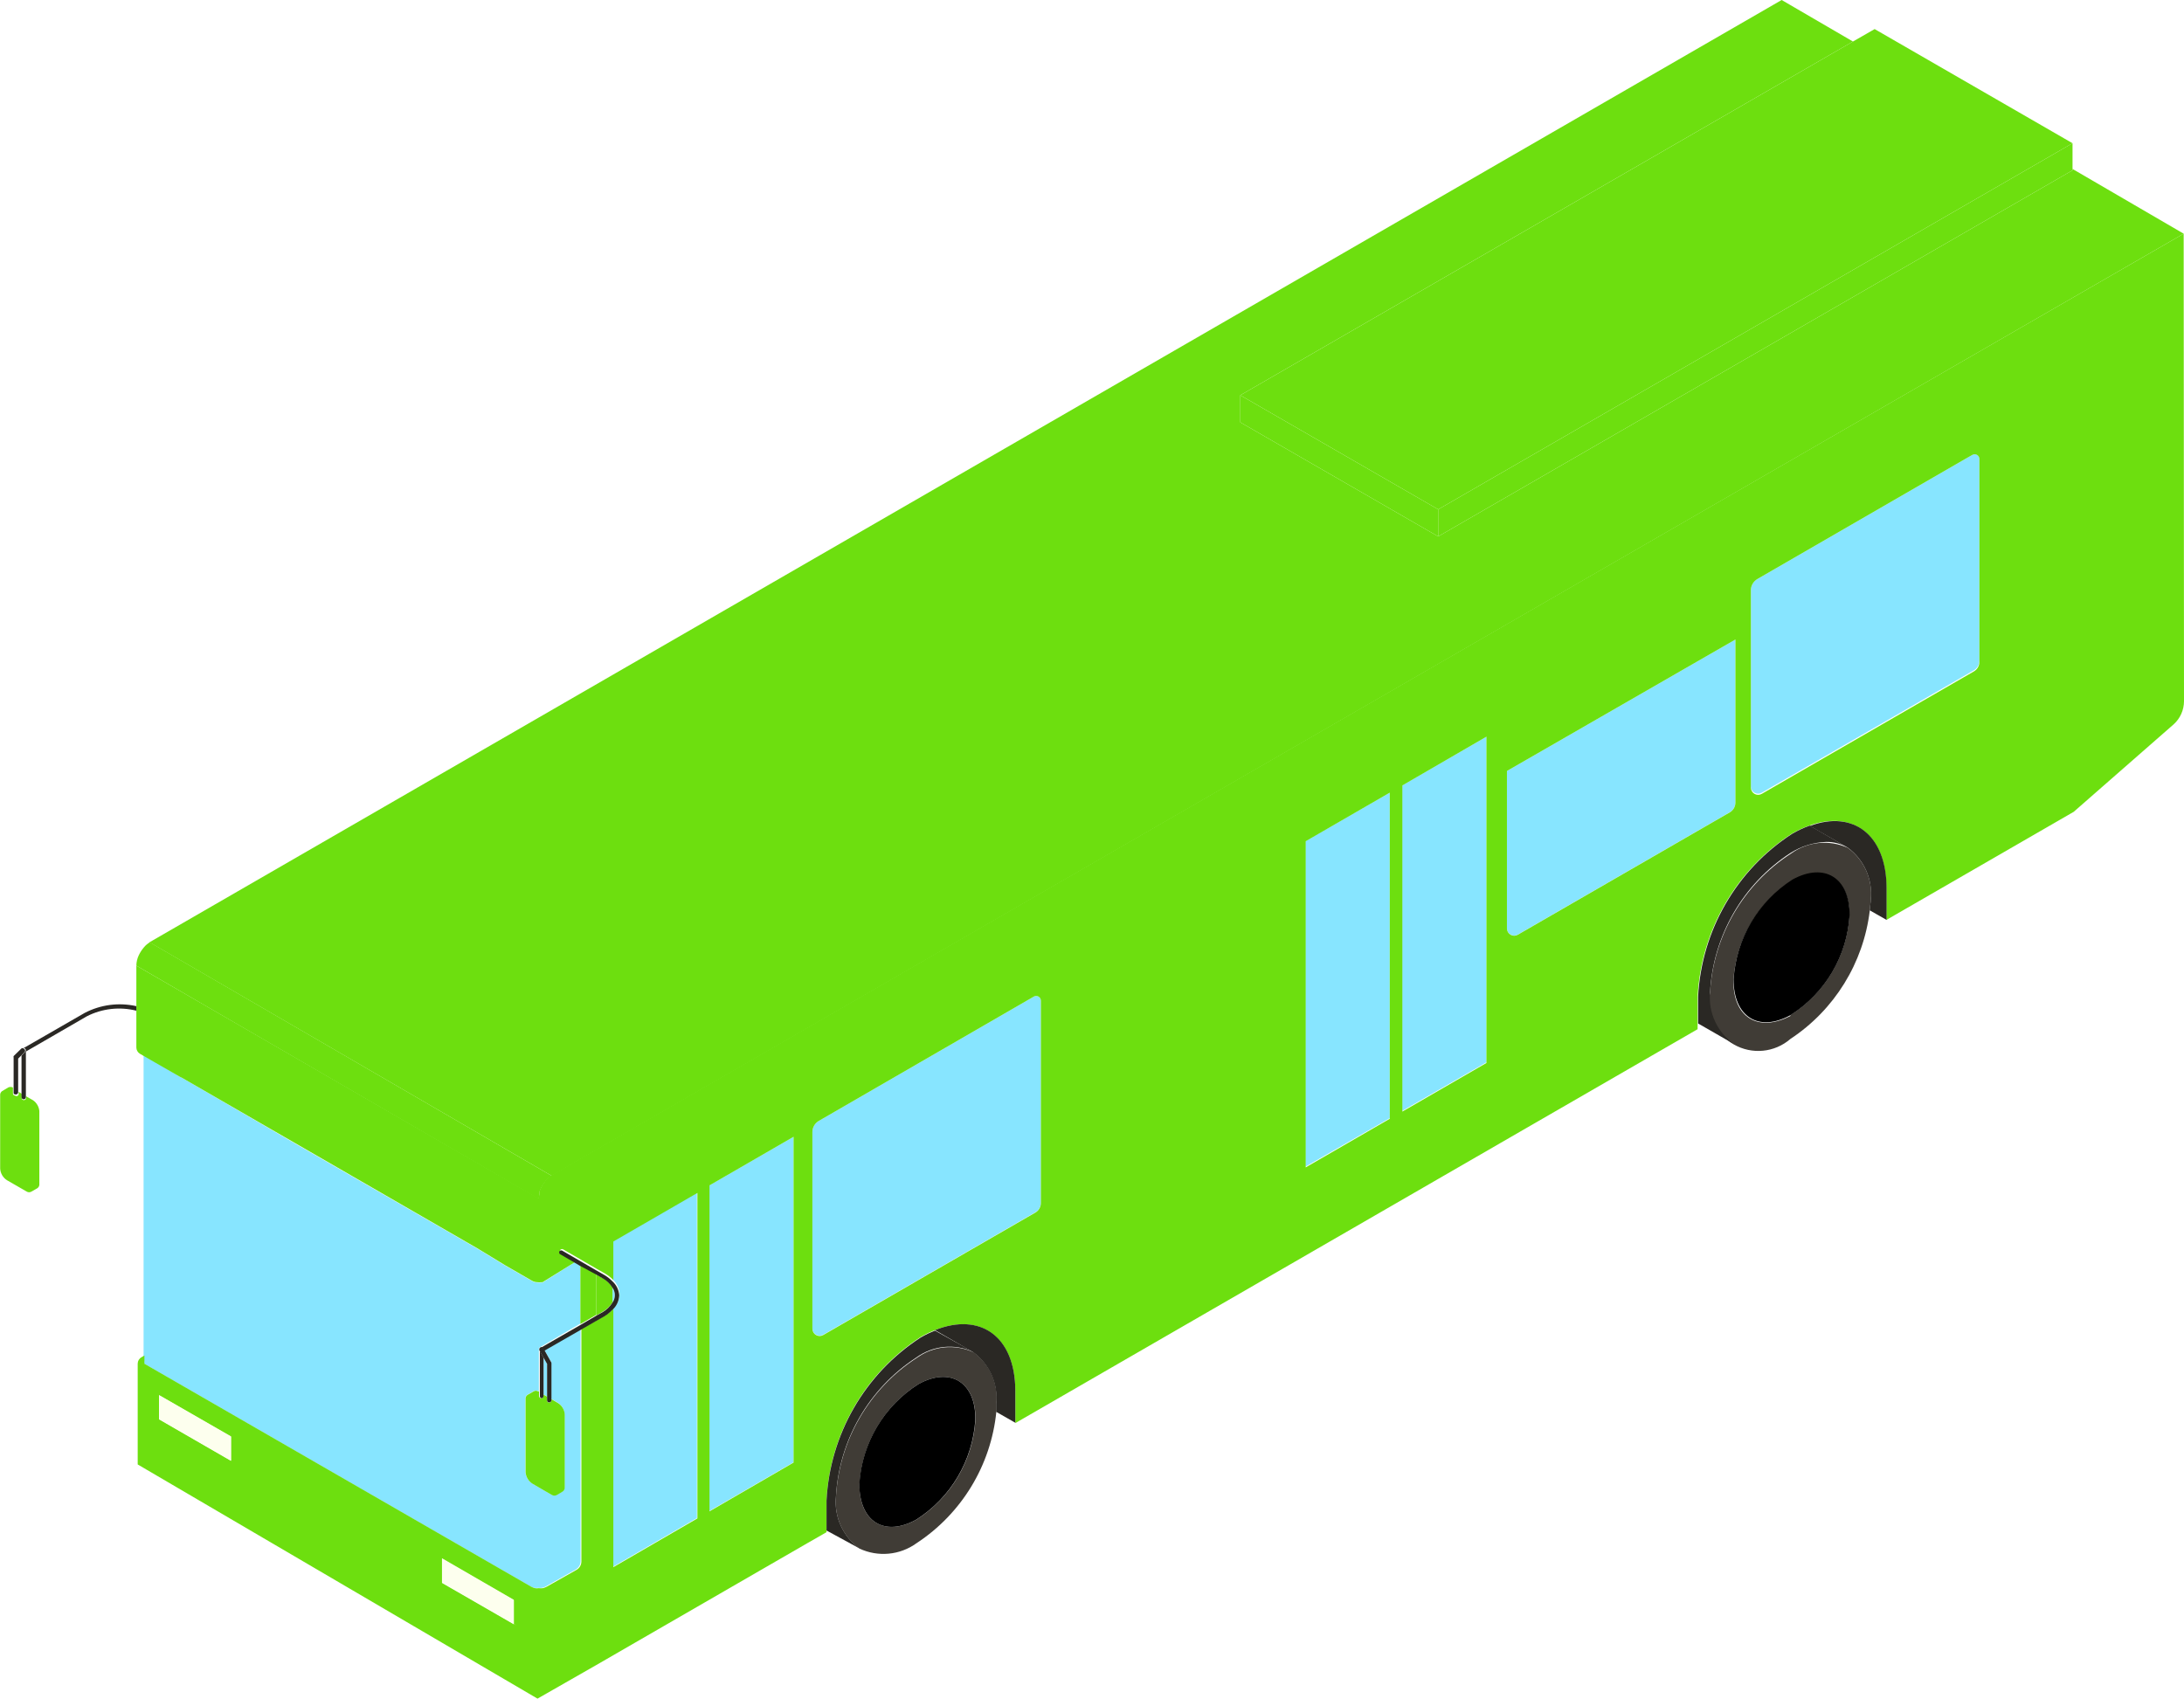
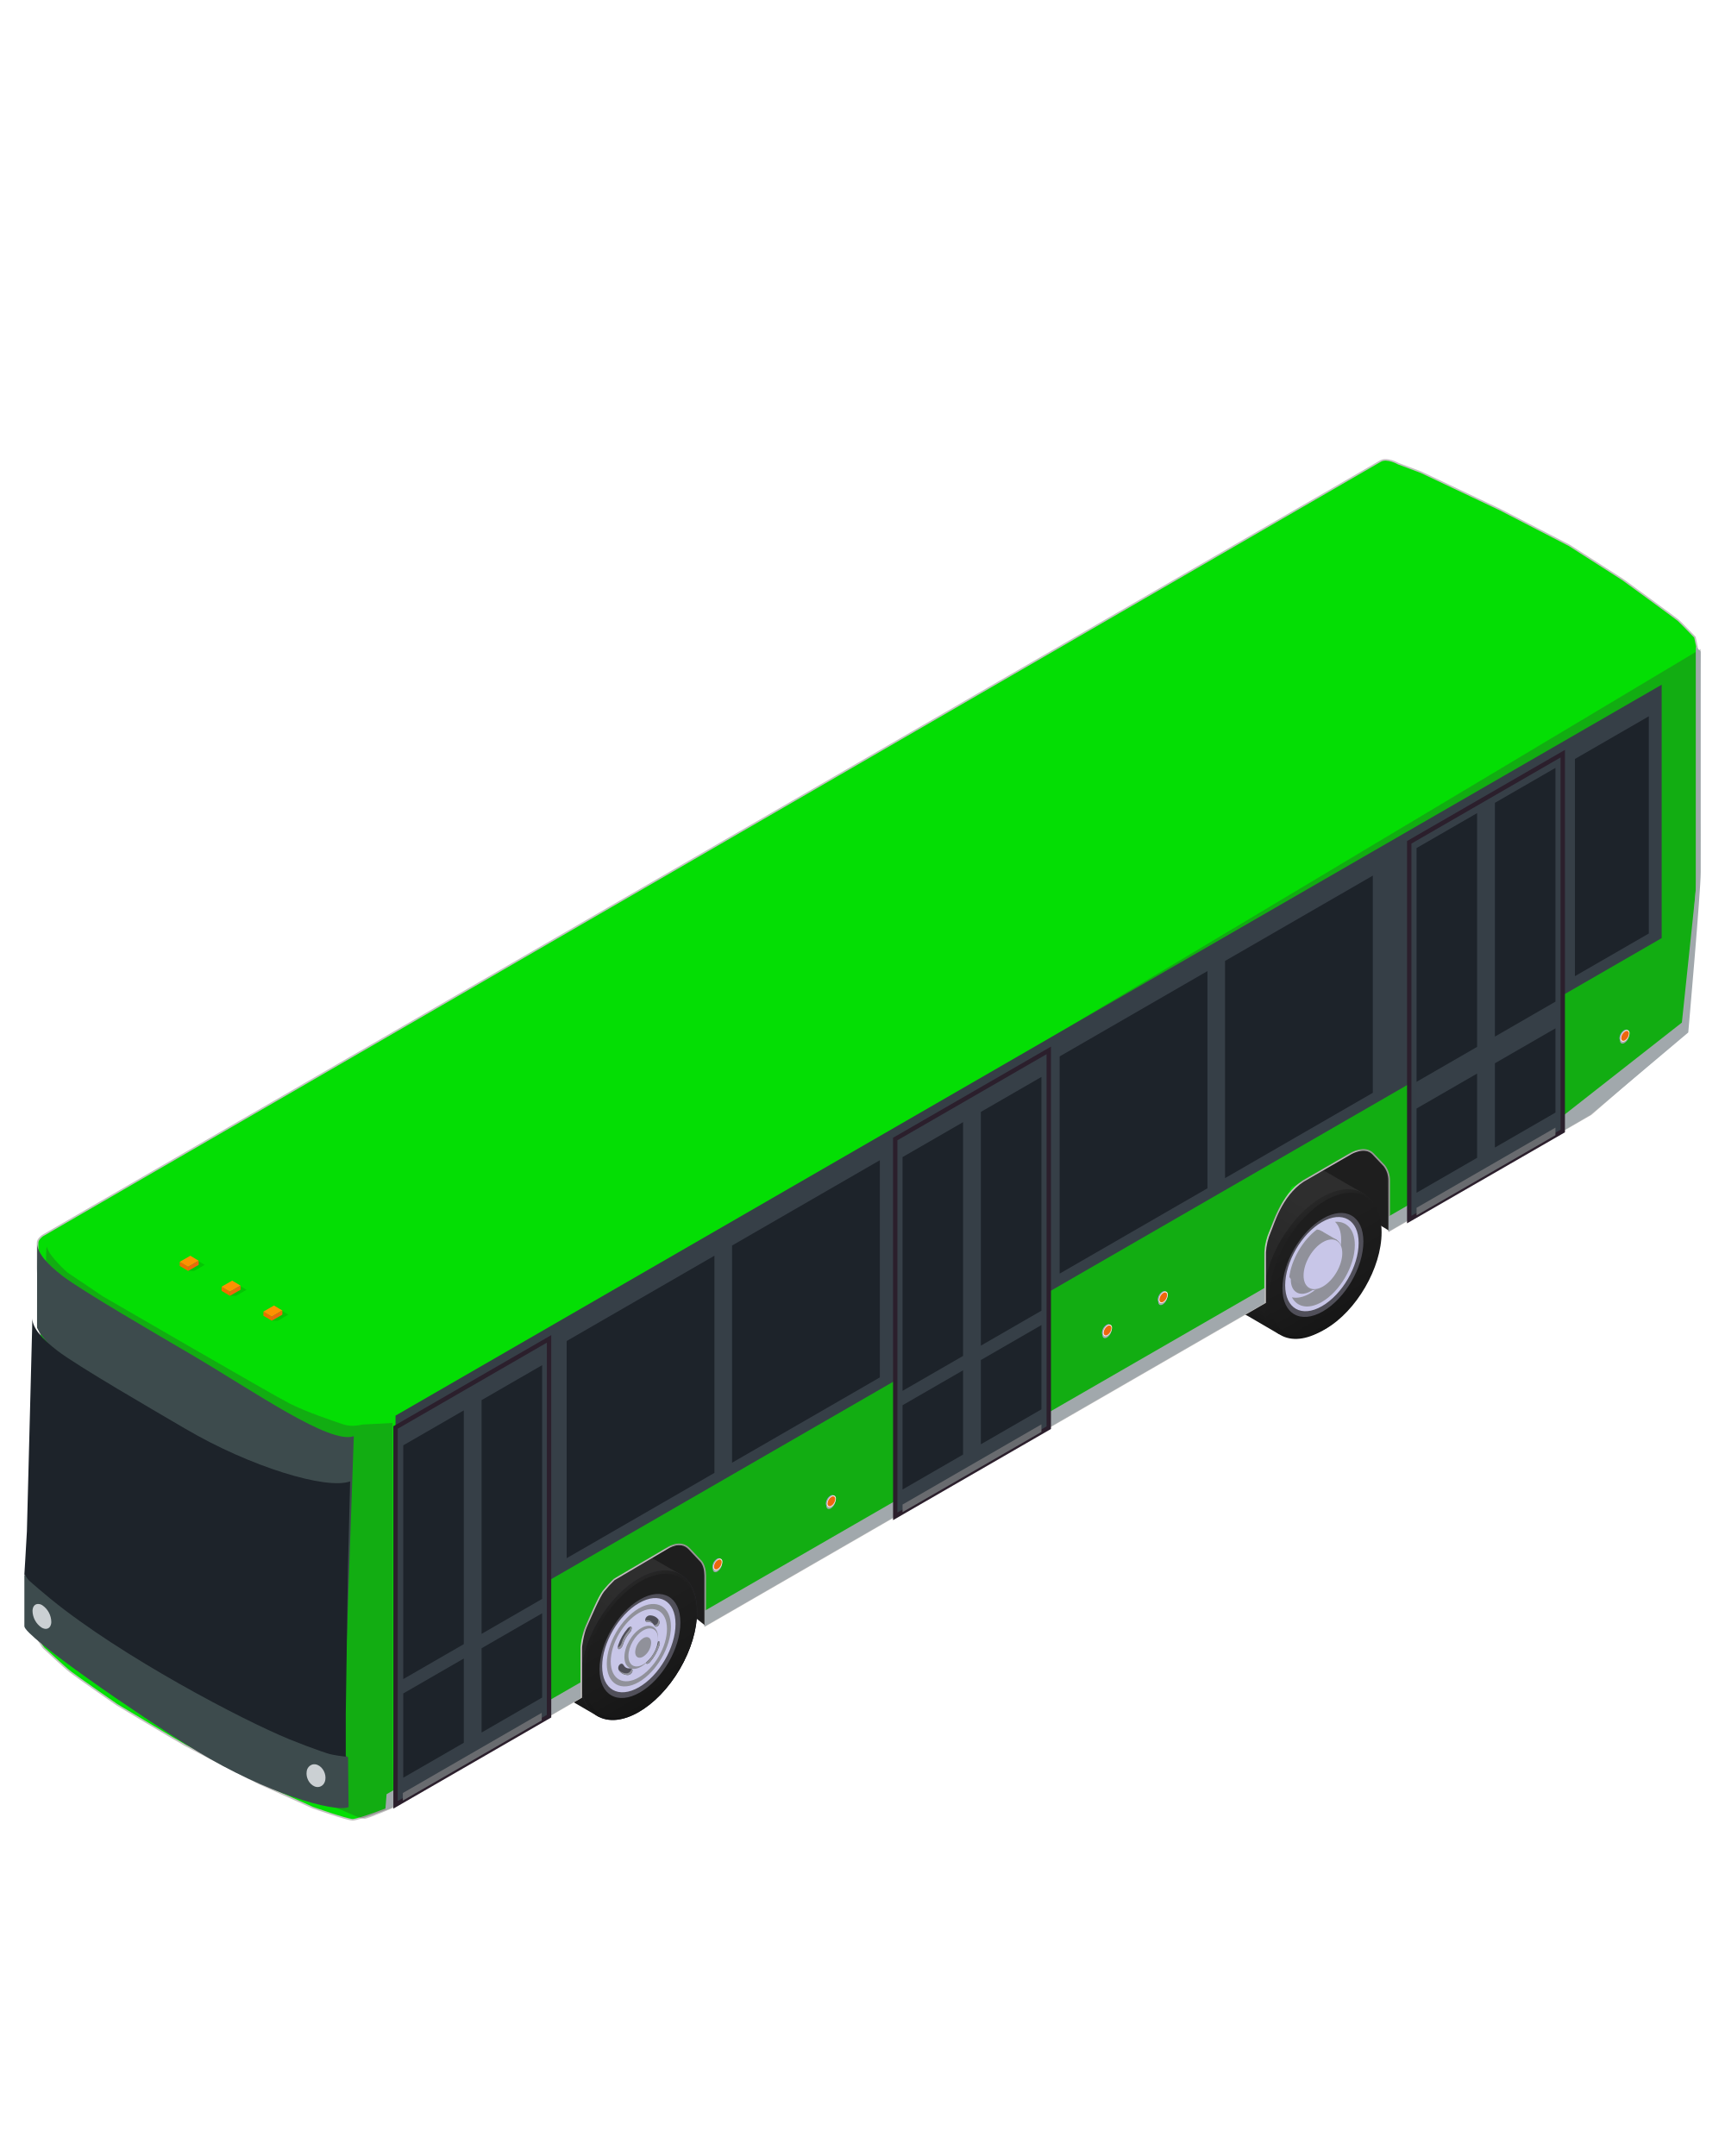
- <svg xmlns="http://www.w3.org/2000/svg" id="Capa_1" data-name="Capa 1" data-type="bus.svg" viewBox="0 0 129.9 101.04">
+ <svg xmlns="http://www.w3.org/2000/svg" xmlns:xlink="http://www.w3.org/1999/xlink" viewBox="0 0 1080 1350">
  <defs>
-     <style>.cls-1{fill:none;}.cls-2{fill:#403c36;}.cls-3{fill:#87e5ff;}.body{fill:#6DDF0F;}.cls-5{fill:#2a2824;}.cls-6{fill:#fdffee;}∫.cls-8{fill:#b5b5b5;}</style>
+     <style>
+             .cls-1{isolation:isolate;}.cls-2{fill:#1e1e1e;}.cls-3{fill:url(#linear-gradient);}.cls-4{fill:url(#linear-gradient-2);}.cls-5{fill:url(#linear-gradient-3);}.cls-6{fill:#504f59;}.cls-7{fill:#c8c6e8;}.cls-8{fill:#90919a;}.cls-9{fill:#8e8f98;}.cls-10{fill:url(#linear-gradient-4);}.cls-11{fill:#2d2c38;}.cls-12{fill:url(#linear-gradient-5);}.cls-13{fill:url(#linear-gradient-6);}.cls-14{fill:#04DE04;stroke:#c3c1c0;stroke-miterlimit:10;}.cls-15{fill:#353535;opacity:0.29;}.cls-16{fill:#3d4b4d;}.cls-17{fill:#cbd0d3;}.cls-18{fill:#1d232a;}.cls-19{fill:#a1a8ac;}.cls-20{fill:#363f47;}.cls-21{fill:#2b1f2c;}.cls-22{fill:#696b6f;}.cls-23{fill:#999ebf;}.cls-24{fill:#f8eee8;}.cls-25{fill:#ed670e;}.cls-26{fill:#e9e4e0;mix-blend-mode:multiply;}.cls-27{fill:#ed6d00;}.cls-28{fill:#fd9101;}</style>
+     <linearGradient id="linear-gradient" x1="300.64" y1="823.06" x2="249.23" y2="734.01" gradientTransform="matrix(-1, 0, 0, 1, 1080, 0)" gradientUnits="userSpaceOnUse">
+       <stop offset="0" stop-color="#181818" />
+       <stop offset="0.27" stop-color="#262626" />
+       <stop offset="0.77" stop-color="#2e2e2e" />
+     </linearGradient>
+     <linearGradient id="linear-gradient-2" x1="234.29" y1="822.93" x2="270.53" y2="760.16" gradientTransform="matrix(-0.5, -0.86, -0.86, 0.5, 1638.32, 609.96)" gradientUnits="userSpaceOnUse">
+       <stop offset="0" stop-color="#141414" />
+       <stop offset="0.44" stop-color="#1e1e1e" />
+       <stop offset="0.78" stop-color="#202020" />
+       <stop offset="0.98" stop-color="#292929" />
+       <stop offset="1" stop-color="#2a2a2a" />
+     </linearGradient>
+     <linearGradient id="linear-gradient-3" x1="232.7" y1="822.11" x2="267.57" y2="761.73" gradientTransform="matrix(-1, 0, 0, 1, 1080, 0)" gradientUnits="userSpaceOnUse">
+       <stop offset="0" stop-color="#161616" />
+       <stop offset="0.3" stop-color="#1a1a1a" />
+       <stop offset="0.79" stop-color="#1e1e1e" />
+       <stop offset="0.8" stop-color="#1e1e1e" />
+     </linearGradient>
+     <linearGradient id="linear-gradient-4" x1="725.63" y1="1063.18" x2="674.22" y2="974.14" xlink:href="#linear-gradient" />
+     <linearGradient id="linear-gradient-5" x1="661.89" y1="1061.54" x2="698.13" y2="998.77" gradientTransform="matrix(-0.5, -0.86, -0.86, 0.5, 1632.52, 1097.31)" xlink:href="#linear-gradient-2" />
+     <linearGradient id="linear-gradient-6" x1="661.69" y1="1060.73" x2="696.56" y2="1000.35" xlink:href="#linear-gradient-3" />
  </defs>
-   <polygon class="cls-1" points="1.26 62.79 1.26 65.01 1.08 64.9 1.08 62.97 1.26 62.79" />
-   <path class="cls-2" d="M68.8,111.4l0,0h0a3.36,3.36,0,0,0-3.38.33A10.57,10.57,0,0,0,60.61,120,3.4,3.4,0,0,0,62,123.07a3.36,3.36,0,0,0,3.41-.32,10.62,10.62,0,0,0,4.74-7.81c0-.16,0-.32,0-.47A3.36,3.36,0,0,0,68.8,111.4Zm-3.4,9.95c-1.91,1.06-3.42.11-3.39-2.12a7.6,7.6,0,0,1,3.51-5.94c1.9-1.05,3.42-.1,3.39,2.12A7.62,7.62,0,0,1,65.4,121.35Z" transform="translate(-10.89 -30.96)" />
-   <path class="cls-2" d="M120.79,81.39l0,0h0a3.37,3.37,0,0,0-3.37.34A10.56,10.56,0,0,0,112.6,90a2.92,2.92,0,0,0,4.78,2.76,10.67,10.67,0,0,0,4.72-7.63c0-.22.06-.44.06-.65A3.37,3.37,0,0,0,120.79,81.39Zm-3.41,10c-1.9,1-3.42.1-3.39-2.12a7.62,7.62,0,0,1,3.51-5.94c1.91-1,3.42-.1,3.39,2.12A7.57,7.57,0,0,1,117.38,91.34Z" transform="translate(-10.89 -30.96)" />
-   <path class="cls-3" d="M43.26,111.26,45.42,110v13.82a.57.57,0,0,1-.29.5l-1.77,1h0a.92.92,0,0,1-.23.09h0a1,1,0,0,1-.24,0h0a.85.85,0,0,1-.23,0,.92.92,0,0,1-.23-.09l-23-13.26s0,0,0-.06a.19.19,0,0,1,0-.1v-.33l0-17.87h0L21.57,95l.16.08L28.47,99l10.84,6.25,1.64,1,1.58.91a.63.63,0,0,0,.33.09h0a.75.75,0,0,0,.21,0l.09,0,.08-.05L45.14,106l.27.16v3.53L43,111.1h0a.1.1,0,0,0-.06.09s0,0,0,0v2.53l-.05,0a.25.25,0,0,0-.28,0l-.35.2a.26.26,0,0,0-.12.25v4.34a.89.89,0,0,0,.4.69l1.17.68a.31.31,0,0,0,.29,0l.35-.21a.28.28,0,0,0,.12-.25v-4.34a.86.86,0,0,0-.4-.68l-.39-.23v-2.13a.14.14,0,0,0,0-.06Z" transform="translate(-10.89 -30.96)" />
-   <polygon class="cls-3" points="32.54 81.13 32.54 83.07 32.33 82.95 32.33 80.76 32.54 81.13" />
-   <path class="cls-3" d="M114.11,69v9.7a.68.68,0,0,1-.33.57l-12.61,7.28a.43.43,0,0,1-.65-.37V76.82Z" transform="translate(-10.89 -30.96)" />
-   <path class="cls-3" d="M72.8,90.49v12a.66.66,0,0,1-.33.58l-12.61,7.28a.43.43,0,0,1-.65-.37V98.29a.76.76,0,0,1,.39-.66l12.78-7.39A.28.28,0,0,1,72.8,90.49Z" transform="translate(-10.89 -30.96)" />
-   <path class="cls-3" d="M128.62,58.26v12a.65.65,0,0,1-.33.57l-12.61,7.28a.43.43,0,0,1-.65-.37V66.06a.77.77,0,0,1,.39-.66l12.34-7.13.44-.25A.28.28,0,0,1,128.62,58.26Z" transform="translate(-10.89 -30.96)" />
-   <path class="cls-3" d="M52.34,101.9v19.36l-5,2.9V108.82a1.22,1.22,0,0,0,.4-.87,1.23,1.23,0,0,0-.4-.87v-2.29Z" transform="translate(-10.89 -30.96)" />
-   <path class="cls-3" d="M47.46,108a.88.88,0,0,0-.14-.44v.88A.91.91,0,0,0,47.46,108Z" transform="translate(-10.89 -30.96)" />
-   <polygon class="cls-3" points="47.2 67.62 47.2 86.98 42.19 89.88 42.19 70.51 47.2 67.62" />
-   <polygon class="cls-3" points="88.41 43.82 88.41 63.19 83.4 66.08 83.4 46.72 88.41 43.82" />
-   <polygon class="cls-3" points="82.66 47.15 82.66 66.51 77.64 69.4 77.64 50.04 82.66 47.15" />
-   <path class="body" d="M13.23,97.05v4.33a.27.27,0,0,1-.12.26l-.35.2a.27.27,0,0,1-.28,0l-1.18-.68a.88.88,0,0,1-.4-.69V96.11a.27.27,0,0,1,.12-.25l.35-.21a.31.31,0,0,1,.29,0l0,0V96a.13.13,0,0,0,.13.13A.13.13,0,0,0,12,96v-.09l.18.11v.25a.13.13,0,1,0,.26,0v-.1l.42.24A.88.88,0,0,1,13.23,97.05Z" transform="translate(-10.89 -30.96)" />
-   <path class="cls-8" d="M65.52,113.29A7.6,7.6,0,0,0,62,119.23c0,2.23,1.48,3.18,3.39,2.12a7.62,7.62,0,0,0,3.51-5.94C68.94,113.19,67.42,112.24,65.52,113.29Z" transform="translate(-10.89 -30.96)" />
-   <path class="cls-8" d="M117.5,83.28A7.62,7.62,0,0,0,114,89.22c0,2.22,1.49,3.17,3.39,2.12a7.57,7.57,0,0,0,3.51-5.94C120.92,83.18,119.41,82.23,117.5,83.28Z" transform="translate(-10.89 -30.96)" />
-   <path class="body" d="M43.19,107.15l-.09,0-.2,0h0a.75.75,0,0,0,.21,0Z" transform="translate(-10.89 -30.96)" />
-   <rect class="body" x="34.52" y="75.23" height="3.53" />
-   <polygon class="body" points="35.47 78.21 35.47 75.77 34.52 75.23 34.52 78.76 35.47 78.21" />
-   <path class="body" d="M42.89,107.19h0l.2,0h0A.75.75,0,0,1,42.89,107.19Z" transform="translate(-10.89 -30.96)" />
-   <path class="body" d="M140.77,44.86l-97.07,56a1.44,1.44,0,0,0-.33.28l-.07.09a2.07,2.07,0,0,0-.22.35,1.76,1.76,0,0,0-.09.2s0,.07,0,.11a1.49,1.49,0,0,0-.05.36L19,88.4v4.87a.44.44,0,0,0,.21.37l.19.11h0L21.57,95l.16.08,17.58,10.15,1.64,1,1.58.91a.63.63,0,0,0,.33.09h0a.75.75,0,0,0,.21,0l.09,0,.08-.05L45.14,106l-.91-.53a.14.14,0,0,1,0-.18.14.14,0,0,1,.18,0l2,1.16.49.28a2.26,2.26,0,0,1,.47.37v-2.29l5-2.89v19.36l-5,2.9V108.82a2.29,2.29,0,0,1-.47.38l-.49.28-.94.54v13.82a.57.57,0,0,1-.29.5l-1.77,1h0a.92.92,0,0,1-.23.09h0a1,1,0,0,1-.24,0h0a.85.85,0,0,1-.23,0,.92.92,0,0,1-.23-.09l-23-13.26s0,0,0-.06a.19.19,0,0,1,0-.1v-.33l-.17.1a.44.44,0,0,0-.23.38v6L42.86,132l3.5-2,12.52-7.23,1.17-.67v-1.91a12.32,12.32,0,0,1,5.6-9.7,6,6,0,0,1,.85-.41c2.7-1.08,4.77.39,4.78,3.62v1.91l16.35-9.44,12.52-7.23,11.71-6.76V90.25a12.31,12.31,0,0,1,5.59-9.69,6.13,6.13,0,0,1,1.05-.49c2.6-.94,4.58.54,4.59,3.7v1.91l11.14-6.43,5.94-5.2a1.86,1.86,0,0,0,.62-1.38Zm-116.14,73-4.28-2.47v-1.43l4.28,2.46Zm16.82,9.72h0l-4.27-2.46v-1.44l4.27,2.47v1.43l.16.09Zm16.64-9.62-5,2.9V101.47l5-2.89ZM72.8,102.51a.66.66,0,0,1-.33.58l-12.61,7.28a.43.43,0,0,1-.65-.37V98.29a.76.76,0,0,1,.39-.66l12.78-7.39a.28.28,0,0,1,.42.25Zm20.75-5-5,2.89V81l5-2.89Zm5.75-3.32-5,2.89V77.68l5-2.9Zm14.81-15.48a.68.68,0,0,1-.33.57l-12.61,7.28a.43.43,0,0,1-.65-.37V76.82L114.11,69Zm14.51-8.38a.65.65,0,0,1-.33.57l-12.61,7.28a.43.43,0,0,1-.65-.37V66.06a.77.77,0,0,1,.39-.66l12.34-7.13.44-.25a.28.28,0,0,1,.42.24Z" transform="translate(-10.89 -30.96)" />
-   <polygon class="body" points="85.54 30.3 85.54 31.91 123.27 10.13 123.27 10.05 123.27 8.52 85.54 30.3" />
-   <polygon class="body" points="73.77 23.51 73.77 25.12 85.54 31.91 85.54 30.3 73.77 23.51" />
-   <path class="body" d="M46.71,109a1.61,1.61,0,0,0,.61-.57v-.88a1.56,1.56,0,0,0-.61-.58l-.35-.2v2.44Z" transform="translate(-10.89 -30.96)" />
-   <path class="body" d="M44.48,115.09v4.34a.28.28,0,0,1-.12.25l-.35.21a.31.31,0,0,1-.29,0l-1.17-.68a.89.89,0,0,1-.4-.69v-4.34a.26.26,0,0,1,.12-.25l.35-.2a.25.25,0,0,1,.28,0l.05,0V114a.13.13,0,0,0,.14.13.13.13,0,0,0,.13-.13v-.08l.21.12v.22a.12.12,0,0,0,.13.13.13.13,0,0,0,.13-.13v-.07l.39.23A.86.86,0,0,1,44.48,115.09Z" transform="translate(-10.89 -30.96)" />
-   <path class="cls-5" d="M19,90.81v.27a4.21,4.21,0,0,0-2.94.33l-3.63,2.1v2.71a.13.13,0,1,1-.26,0V93.75l.22-.23a.13.13,0,0,0,0-.18.11.11,0,0,0-.16,0v0l3.7-2.13A4.51,4.51,0,0,1,19,90.81Z" transform="translate(-10.89 -30.96)" />
-   <path class="cls-5" d="M12.37,93.52l-.22.23-.18.18v2a.13.13,0,0,1-.14.13A.13.13,0,0,1,11.7,96V93.87a.18.18,0,0,1,0-.09l.45-.44s0,0,0,0a.11.11,0,0,1,.16,0A.13.13,0,0,1,12.37,93.52Z" transform="translate(-10.89 -30.96)" />
-   <path class="cls-5" d="M71.28,113.68v1.91l-1.14-.65c0-.16,0-.32,0-.47a3.38,3.38,0,0,0-1.37-3.08h0l-2.27-1.31C69.2,109,71.27,110.45,71.28,113.68Z" transform="translate(-10.89 -30.96)" />
-   <path class="cls-5" d="M123.1,83.77v1.91l-1-.57c0-.22.06-.44.06-.65a3.4,3.4,0,0,0-1.37-3.08l0,0-2.25-1.29C121.11,79.13,123.09,80.61,123.1,83.77Z" transform="translate(-10.89 -30.96)" />
-   <path class="cls-5" d="M68.77,111.37a3.37,3.37,0,0,0-3.38.34A10.56,10.56,0,0,0,60.61,120,3.39,3.39,0,0,0,62,123.06L60.05,122v-1.78a12.32,12.32,0,0,1,5.6-9.7,6,6,0,0,1,.85-.41Z" transform="translate(-10.89 -30.96)" />
-   <path class="cls-5" d="M68.8,111.4l0,0,0,0Z" transform="translate(-10.89 -30.96)" />
-   <path class="cls-5" d="M120.76,81.36a2.45,2.45,0,0,0-1.25-.32,4.28,4.28,0,0,0-2.13.66A10.56,10.56,0,0,0,112.6,90,3.38,3.38,0,0,0,114,93.05l-2.11-1.21V90.25a12.31,12.31,0,0,1,5.59-9.69,6.13,6.13,0,0,1,1.05-.49Z" transform="translate(-10.89 -30.96)" />
-   <path class="cls-5" d="M120.79,81.38h0l0,0Z" transform="translate(-10.89 -30.96)" />
-   <path class="cls-5" d="M47.72,108a1.22,1.22,0,0,1-.4.87,2.29,2.29,0,0,1-.47.38l-.49.28-.94.54-2.16,1.24-.06-.11a.13.13,0,0,0-.18-.05l2.4-1.38.94-.55.36-.2a1.67,1.67,0,0,0,.6-.58.76.76,0,0,0,0-.88,1.58,1.58,0,0,0-.6-.57l-.36-.21-1-.54-.27-.16-.91-.53a.14.14,0,0,1,0-.18.14.14,0,0,1,.18,0l2,1.16.49.28a2.26,2.26,0,0,1,.47.37A1.23,1.23,0,0,1,47.72,108Z" transform="translate(-10.89 -30.96)" />
-   <path class="cls-5" d="M43.22,111.72V114a.13.13,0,0,1-.13.13A.13.13,0,0,1,43,114v-2.77s0,0,0,0a.19.19,0,0,0,0,.08Z" transform="translate(-10.89 -30.96)" />
-   <path class="cls-5" d="M43.69,112.05v2.2a.13.13,0,0,1-.13.13.12.12,0,0,1-.13-.13v-2.16l-.21-.37-.25-.44a.19.19,0,0,1,0-.08.1.1,0,0,1,.06-.09h0a.13.13,0,0,1,.18.05l.06.11.41.73A.14.14,0,0,1,43.69,112.05Z" transform="translate(-10.89 -30.96)" />
-   <polygon class="cls-6" points="30.56 95.16 30.56 96.59 26.29 94.13 26.29 92.69 30.56 95.16" />
-   <polygon class="cls-6" points="30.72 96.68 30.56 96.6 30.56 96.59 30.72 96.68" />
-   <polygon class="body" points="129.88 13.9 32.81 69.94 8.89 56.05 105.97 0 110.21 2.47 73.77 23.51 73.77 25.12 85.54 31.91 123.27 10.13 123.27 10.05 129.88 13.9" />
-   <path class="body" d="M43.7,100.9a1.44,1.44,0,0,0-.33.28l-.07.09a2.07,2.07,0,0,0-.22.35,1.76,1.76,0,0,0-.09.2s0,.07,0,.11a1.49,1.49,0,0,0-.05.36L19,88.4a1.5,1.5,0,0,1,.14-.61,2.19,2.19,0,0,1,.31-.48,1.37,1.37,0,0,1,.35-.3Z" transform="translate(-10.89 -30.96)" />
-   <polygon class="body" points="85.54 30.3 123.27 8.52 111.5 1.73 110.21 2.47 73.77 23.51 85.54 30.3" />
-   <polygon class="body" points="30.72 96.68 30.56 96.6 30.56 96.59 30.72 96.68" />
-   <polygon class="body" points="31.97 97.41 31.97 97.41 31.97 97.41 31.97 97.41" />
-   <polygon class="cls-6" points="13.74 85.44 13.74 86.88 9.46 84.41 9.46 82.98 13.74 85.44" />
+   <g class="cls-1">
+     <g id="Capa_1" data-name="Capa 1">
+       <polygon class="cls-2" points="869.78 770.69 837.54 750.89 715.11 826.44 441.59 1017.9 412.61 994.96 301.88 1067.16 337.39 881.22 906.19 593.71 869.78 770.69" />
+       <path class="cls-3" d="M768.6,799.59c0-23.11,16.32-51.27,36.46-62.9,10.65-6.15,20.24-6.44,26.9-1.94l22.8,13.2-15.44,25.17a85.74,85.74,0,0,1-24.7,40.28L801,835.55l-20-11.68a16.86,16.86,0,0,1-3.63-2.11h0C771.91,817.6,768.6,810,768.6,799.59Z" />
+       <ellipse class="cls-4" cx="827.59" cy="791.54" rx="51.41" ry="29.68" transform="translate(-273.43 1106.51) rotate(-59.69)" />
+       <path class="cls-5" d="M794.78,812.18c0,22.23,15.71,31.19,35.09,20S865,793.9,865,771.67s-15.71-31.19-35.08-20S794.78,790,794.78,812.18Z" />
+       <path class="cls-6" d="M802.93,806.68c0,16.06,11.34,22.52,25.34,14.44s25.33-27.64,25.33-43.7S842.26,754.9,828.27,763,802.93,790.62,802.93,806.68Z" />
+       <path class="cls-7" d="M804.63,804.8c0,14.55,10.28,20.41,23,13.09s23-25,23-39.6-10.28-20.41-23-13.09S804.63,790.25,804.63,804.8Z" />
+       <path class="cls-7" d="M806.94,803.47c0,13.08,9.25,18.35,20.65,11.77s20.65-22.53,20.65-35.62-9.24-18.36-20.65-11.77a30.7,30.7,0,0,0-3.07,2c-8.9,6.66-15.95,18.78-17.33,29.77A29.28,29.28,0,0,0,806.94,803.47Z" />
+       <path class="cls-8" d="M820.14,809.91c10.79-6.22,19.55-21.32,19.55-33.71,0-5-1.44-8.81-3.85-11.15,7.3-.56,12.4,4.85,12.4,14.57,0,13.09-9.24,29-20.65,35.62-8.31,4.8-15.47,3.29-18.74-2.93C812,813.06,815.93,812.34,820.14,809.91Z" />
+       <path class="cls-9" d="M808.15,801.16c0,8,5.67,11.26,12.67,7.23s12.66-13.83,12.66-21.86-5.67-11.26-12.66-7.22S808.15,793.13,808.15,801.16Z" />
+       <path class="cls-8" d="M807.19,799.65c2.17,3.15,6.29,3.75,11,1,7-4,12.67-13.83,12.67-21.86,0-5.39-2.56-8.62-6.36-8.93C815.62,776.54,808.57,788.66,807.19,799.65Z" />
+       <polygon class="cls-8" points="827.59 770.94 837.09 776.45 818.37 806.83 809 801.42 815.4 786.14 827.59 770.94" />
+       <path class="cls-8" d="M814.92,798.86c0,8,5.67,11.26,12.67,7.22s12.67-13.82,12.67-21.85S834.59,773,827.59,777,814.92,790.83,814.92,798.86Z" />
+       <path class="cls-7" d="M816.15,798.66c0,7.67,5.43,10.77,12.12,6.9s12.11-13.21,12.11-20.89-5.42-10.77-12.11-6.91S816.15,791,816.15,798.66Z" />
+       <path class="cls-10" d="M341,1038.21c0-23.12,16.33-51.28,36.47-62.91,10-5.79,19.13-6.38,25.72-2.66h0l.15.09,23,13.31v17.84l-51.72,71-21.6-12.55a17.1,17.1,0,0,1-2.9-1.68h0C344.45,1056.55,341,1048.84,341,1038.21Z" />
+       <ellipse class="cls-11" cx="399.99" cy="1030.16" rx="51.41" ry="29.68" transform="translate(-691.22 855.56) rotate(-59.69)" />
+       <ellipse class="cls-12" cx="399.99" cy="1030.16" rx="51.41" ry="29.68" transform="translate(-691.22 855.56) rotate(-59.69)" />
+       <path class="cls-13" d="M365.79,1050.79c0,22.23,15.71,31.19,35.08,20S436,1032.52,436,1010.28s-15.7-31.18-35.08-20S365.79,1028.56,365.79,1050.79Z" />
+       <path class="cls-6" d="M375.33,1045.29c0,16.06,11.34,22.53,25.33,14.45S426,1032.09,426,1016s-11.34-22.53-25.34-14.45S375.33,1029.24,375.33,1045.29Z" />
+       <path class="cls-7" d="M377,1043.41c0,14.55,10.28,20.41,23,13.09s22.95-25,22.95-39.6-10.28-20.41-22.95-13.09S377,1028.86,377,1043.41Z" />
+       <path class="cls-8" d="M379.9,1041.76c0,12.72,9,17.85,20.09,11.45s20.08-21.92,20.08-34.65-9-17.86-20.08-11.45S379.9,1029,379.9,1041.76Z" />
+       <path class="cls-7" d="M382.38,1040.32c0,11.16,7.88,15.65,17.61,10s17.6-19.21,17.6-30.37-7.88-15.65-17.6-10S382.38,1029.16,382.38,1040.32Z" />
+       <path class="cls-8" d="M390.93,1037.56c0,6.67,4.71,9.35,10.52,6S412,1032.08,412,1025.41s-4.71-9.36-10.53-6S390.93,1030.89,390.93,1037.56Z" />
+       <path class="cls-6" d="M410,1030.34a19.93,19.93,0,0,1-4.43,7.85,3.94,3.94,0,0,0-1.1,3.15h0c.26.82,1.46.58,2.56-.71a31.73,31.73,0,0,0,5.88-10.43c.53-1.59.09-2.69-.77-2.46h0A4.06,4.06,0,0,0,410,1030.34Z" />
+       <path class="cls-7" d="M393.45,1036.9c0,5.88,4.15,8.24,9.26,5.29s9.27-10.12,9.27-16-4.15-8.24-9.27-5.28S393.45,1031,393.45,1036.9Z" />
+       <path class="cls-8" d="M397.68,1034.46c0,3.19,2.25,4.47,5,2.87a11.1,11.1,0,0,0,5-8.69c0-3.19-2.26-4.47-5-2.87A11.11,11.11,0,0,0,397.68,1034.46Z" />
+       <path class="cls-6" d="M389.94,1030a20.09,20.09,0,0,1,4.43-7.86,3.91,3.91,0,0,0,1.1-3.14h0c-.26-.82-1.46-.58-2.56.71a31.81,31.81,0,0,0-5.88,10.43c-.53,1.59-.09,2.69.77,2.45h0A4,4,0,0,0,389.94,1030Z" />
+       <path class="cls-6" d="M394.77,1044.7c-2.37.09-3.4-.45-4.61-2.43-.43-.7-1.34-.78-2.19,0h0a3,3,0,0,0-.67,3.32,6.57,6.57,0,0,0,6.13,3.22,3.11,3.11,0,0,0,2.53-2.34h0C396.19,1045.35,395.62,1044.66,394.77,1044.7Z" />
+       <path class="cls-6" d="M405.2,1015.62c2.38-.09,3.4.45,4.61,2.42.43.7,1.34.79,2.19,0h0a3,3,0,0,0,.67-3.32,6.57,6.57,0,0,0-6.13-3.21,3.11,3.11,0,0,0-2.53,2.34h0C403.79,1015,404.35,1015.65,405.2,1015.62Z" />
+       <path class="cls-8" d="M406.25,1039.56a31.65,31.65,0,0,0,5.89-10.43,3.57,3.57,0,0,0,.19-1.37c.74,0,1.1,1,.61,2.44a31.63,31.63,0,0,1-5.88,10.43c-1.1,1.29-2.3,1.53-2.56.71a2.43,2.43,0,0,1,.06-.64A3,3,0,0,0,406.25,1039.56Z" />
+       <path class="cls-8" d="M387,1031.5a4.07,4.07,0,0,0,2.14-2.59,20,20,0,0,1,4.43-7.86,4.37,4.37,0,0,0,1-2.5.68.68,0,0,1,.86.43,3.91,3.91,0,0,1-1.1,3.14,20.09,20.09,0,0,0-4.43,7.86,4,4,0,0,1-2.14,2.59c-.57.16-.92-.31-1-1.08C386.9,1031.48,386.94,1031.52,387,1031.5Z" />
+       <path class="cls-8" d="M392.63,1047.74a3.11,3.11,0,0,0,2.53-2.34c0-.24-.07-.37-.08-.57a1.25,1.25,0,0,1,.88,1.64,3.11,3.11,0,0,1-2.53,2.34,6.57,6.57,0,0,1-6.13-3.22l0-.06A6.63,6.63,0,0,0,392.63,1047.74Z" />
+       <path class="cls-8" d="M411.2,1017a3,3,0,0,0,.69-3.25,6.25,6.25,0,0,1,.78,1A3,3,0,0,1,412,1018c-.85.79-1.76.7-2.19,0a7,7,0,0,0-.73-1C409.53,1017.66,410.39,1017.72,411.2,1017Z" />
+       <path class="cls-8" d="M404.4,1014.55c2.28-.09,3.32.44,4.47,2.23-.9-.94-1.91-1.23-3.67-1.16-.67,0-1-.49-1.11-1.21C404.21,1014.44,404.27,1014.55,404.4,1014.55Z" />
+       <path id="body_bus" data-name="body bus" class="cls-14" d="M1055.23,646.14l7.81-100.3V407.6l-1.86-8.61s-9.06-9.39-10.52-10.65-34.28-25.19-34.71-25.47l-33.43-21.39s-43.38-22.4-43.81-22.61-49.14-23.25-49.14-23.25l-14.09-5.28s-7.06-4-11.11-1.67l-50.28,29.11L514.17,491.43,253.83,642.16,26.61,773.71s-3.12,2.12-3.07,4.54,0,15.91,0,15.91l1.61,30.58s-1.62,106.15-1.7,108-.63,14.82-2.52,18.46a18,18,0,0,0-2,6.66l-1.65,38,.07,8.39s1.21,7.57,1.8,10.35,3,9.33,3,9.33,4.81,7.86,5.44,8.21,11.94,11.23,16.5,14.76,29.05,20.48,29.05,20.48,37.13,22.31,42.72,25.37,46.13,23.9,46.13,23.9l33.77,15.21s21.37,7.56,25,7.61,23.52-7.65,23.52-7.65l119.64-69.08v-31.4s.88-8,3.07-12.9,7.9-18.49,10.79-22.14a83.7,83.7,0,0,1,6.65-7.25l33.25-19.59s8.19-5.67,13.79.25l7,7.44s3.07,2.52,3.07,9.36v31.39L792.09,815.52v-31.4a39,39,0,0,1,3.07-12.89c1.89-4,6.7-22.53,20.84-31.76l29.84-17.23s8.7-5.13,13.8.25l7.05,7.44a15,15,0,0,1,3.07,9.36v31.4l126.33-73Z" />
+       <path class="cls-15" d="M1064.73,406.39,248.62,894.44l-2.74,237.84L363.19,1063l.31-35.21s9.79-26.59,13.5-31.15a64,64,0,0,1,8.36-8.59c.6-.4,25.75-15,26.54-15.42a63.6,63.6,0,0,1,7.37-4.07c1.94-.67,6.15-1.28,7.3-.93a28.09,28.09,0,0,1,4.17,2.34l7.89,8.52,2.22,5.57v34.1L791.38,815.75l.4-35.74s1.27-5.14,1.74-6.32,4-9,4.53-10.21,4-8.84,4.64-10,6.19-10.39,6.19-10.39a19.55,19.55,0,0,0,4-1.77c1.33-.91,7.5-4.53,9.53-5.7s24-14.33,26.62-14.84,7.12-1,9.9,2l7.05,7.44,2.34,4.18.73,36.58L995.38,698l61.18-51.67,7.13-87.26s1.38-34.29.5-47.11S1064.73,406.39,1064.73,406.39Z" />
+       <path class="cls-15" d="M245.8,891l-19.08,1s-6.26,1.8-11.85-.12-22.85-7.63-33.63-13.1-116.74-67-116.74-67l-22.28-15s-11.4-10.07-12.77-15.73,0,52.6,0,52.6l-4.89,184.17L52.83,1048s66.69,44.73,77.16,48.71,25.12,15.46,42.77,22,32.76,11.28,38,13.31,15.22,7.19,17.91,6.78,17.2-6.66,17.2-6.66Z" />
+       <path class="cls-16" d="M23.19,831.39c1.94,4.22,6.08,9.91,13.48,15.5s54.26,34,85.14,52.89,67.61,37.68,83.25,42.25c0,0,10.68,1.38,10.95,5s-4.16,93.52-4.11,96.4c0,1-1.17,1.1-2.84.86-3.14-.43-8-2-9.77-.86-2.76,1.73-8.19,9.22-15.44,9.29,4.41,1.8,8.44,3.36,12,4.7l1.18.44,1.14.41,2.22.81,2,.71,1,.33a95.3,95.3,0,0,0,13.12,3.53v-20l5-144.39c-14.89,5.41-61.92-27.72-102.36-51.46-19.57-11.49-67.88-39.51-80.19-49-9.58-7.38-15.53-14.13-15.65-20.2l-.09,15.68C23.18,795.46,23.2,830.67,23.19,831.39Z" />
+       <path class="cls-16" d="M15.26,1018.29c0,6.33,70.49,55.27,108.36,78.38,42.5,25.93,85.81,38.54,94.61,34.85l-.07-6.26-.24-24.94L15.26,986.1Z" />
+       <path class="cls-17" d="M192,1109.3c-.57,3.67,1.56,7.8,4.79,9.2a4.67,4.67,0,0,0,5.73-1.3v0a6.11,6.11,0,0,0,1.17-2.82c.58-3.69-1.55-7.82-4.8-9.22a5,5,0,0,0-3.31-.3A5.15,5.15,0,0,0,192,1109.3Z" />
+       <path class="cls-17" d="M20.36,1008.62A12.88,12.88,0,0,0,26,1019.1c2.25,1.33,4.24,1,5.32-.59v0a5.5,5.5,0,0,0,.8-2.86,12.86,12.86,0,0,0-5.61-10.5,4.76,4.76,0,0,0-3.19-.77C21.59,1004.62,20.45,1006.14,20.36,1008.62Z" />
+       <path class="cls-18" d="M15.25,985.87c1.53,1.4,1.63,2.65,3.17,4l1.9,1.68c1.28,1.12,2.55,2.22,3.83,3.32q3.75,3.2,7.5,6.26c44.51,36.31,120.37,76,149.4,87.88,7.87,3.2,14.5,5.65,19.54,7.4,1.47.51,2.8,1,4,1.36,4.41,1.48,11.89,2.16,11.89,2.16V1073l1.37-92,1.37-53.42c-14.91,5.41-62.51-9.1-103-32.84-19.6-11.49-68-39.51-80.31-49-9.59-7.39-15.55-14.14-15.67-20.21l-.09,5.06L16.84,958.91,15.8,977Z" />
+       <polygon class="cls-19" points="791.76 806.44 441.23 1008.59 441.23 1018.32 791.76 815.94 791.76 806.44" />
+       <path class="cls-19" d="M978.42,698.8l-109,62.86v9.45l126.33-73L1057,646.49s7.8-88.36,7.8-100.29V408l-3.1-3V557.69L1053,640.3Z" />
+       <polygon class="cls-19" points="241.26 1133.27 243.93 1132.24 363.57 1063.16 363.57 1053.36 242.03 1123.46 241.26 1133.27" />
+       <polygon class="cls-20" points="247.64 1045.08 247.64 886.4 1040.35 428.73 1040.35 587.41 247.64 1045.08" />
+       <polygon class="cls-20" points="560.49 949.47 656.6 893.98 656.6 657.73 560.49 713.22 560.49 949.47" />
+       <path class="cls-21" d="M559.11,712.43,658,655.35V894.77l-98.86,57.08Zm96.12-52.33L561.86,714V947.1l93.37-53.91Z" />
+       <polygon class="cls-20" points="882.3 763.67 978.42 708.18 978.42 471.92 882.3 527.42 882.3 763.67" />
+       <path class="cls-21" d="M880.93,526.62l98.86-57.07V709L880.93,766Zm96.12-52.32-93.37,53.91V761.3l93.37-53.91Z" />
+       <polygon class="cls-20" points="247.64 1130.1 343.76 1074.6 343.76 838.35 247.64 893.84 247.64 1130.1" />
+       <path class="cls-21" d="M246.27,893.05,345.13,836v239.41l-98.86,57.08Zm96.11-52.33L249,894.63v233.09l93.37-53.91Z" />
+       <polygon class="cls-18" points="458.33 915.9 550.85 862.48 550.85 726.49 458.33 779.9 458.33 915.9" />
+       <polygon class="cls-18" points="354.78 975.68 447.3 922.26 447.3 786.27 354.78 839.69 354.78 975.68" />
+       <polygon class="cls-18" points="766.99 737.69 859.51 684.27 859.51 548.28 766.99 601.7 766.99 737.69" />
+       <polygon class="cls-18" points="986.04 611.23 1032.3 584.52 1032.3 448.52 986.04 475.23 986.04 611.23" />
+       <polygon class="cls-18" points="663.44 797.48 755.97 744.06 755.97 608.06 663.44 661.48 663.44 797.48" />
+       <polygon class="cls-18" points="301.52 1023.06 339.42 1001.18 339.42 854.81 301.52 876.69 301.52 1023.06" />
+       <polygon class="cls-18" points="301.52 1084.83 339.42 1062.94 339.42 1010.18 301.52 1032.06 301.52 1084.83" />
+       <polygon class="cls-18" points="252.47 1051.38 290.37 1029.5 290.37 883.13 252.47 905.01 252.47 1051.38" />
+       <polygon class="cls-18" points="252.47 1113.14 290.37 1091.26 290.37 1038.5 252.47 1060.38 252.47 1113.14" />
+       <polygon class="cls-18" points="614.12 842.58 652.02 820.7 652.02 674.33 614.12 696.22 614.12 842.58" />
+       <polygon class="cls-18" points="614.12 904.35 652.02 882.47 652.02 829.7 614.12 851.59 614.12 904.35" />
+       <polygon class="cls-18" points="565.07 870.9 602.97 849.02 602.97 702.65 565.07 724.53 565.07 870.9" />
+       <polygon class="cls-18" points="565.07 932.67 602.97 910.78 602.97 858.02 565.07 879.9 565.07 932.67" />
+       <polygon class="cls-18" points="935.94 649.07 973.84 627.19 973.84 480.82 935.94 502.7 935.94 649.07" />
+       <polygon class="cls-18" points="935.94 718.54 973.84 696.66 973.84 643.9 935.94 665.78 935.94 718.54" />
+       <polygon class="cls-18" points="886.89 677.39 924.79 655.51 924.79 509.14 886.89 531.02 886.89 677.39" />
+       <polygon class="cls-18" points="886.89 746.86 924.79 724.98 924.79 672.22 886.89 694.1 886.89 746.86" />
+       <polygon class="cls-22" points="565.07 942.09 652.02 891.89 652.02 896.63 565.07 946.83 565.07 942.09" />
+       <polygon class="cls-22" points="252.22 1122.71 339.17 1072.51 339.17 1077.25 252.22 1127.45 252.22 1122.71" />
+       <polygon class="cls-22" points="886.89 756.28 973.84 706.08 973.84 710.82 886.89 761.02 886.89 756.28" />
+       <path class="cls-19" d="M446.3,982.44c0,1.81,1.27,2.53,2.85,1.62a6.27,6.27,0,0,0,2.85-4.92c0-1.81-1.27-2.53-2.85-1.62A6.27,6.27,0,0,0,446.3,982.44Z" />
+       <path class="cls-23" d="M446,981c0,1.81,1.28,2.54,2.85,1.63a6.27,6.27,0,0,0,2.85-4.92c0-1.81-1.27-2.54-2.85-1.63A6.31,6.31,0,0,0,446,981Z" />
+       <path class="cls-24" d="M446.61,981.27c0,1.81,1.28,2.53,2.85,1.62a6.27,6.27,0,0,0,2.85-4.92c0-1.8-1.27-2.53-2.85-1.62A6.29,6.29,0,0,0,446.61,981.27Z" />
+       <path class="cls-25" d="M447,981c0,1.53,1.09,2.15,2.42,1.38a5.32,5.32,0,0,0,2.42-4.18c0-1.53-1.08-2.15-2.42-1.38A5.36,5.36,0,0,0,447,981Z" />
+       <path class="cls-19" d="M517.36,942.87c0,1.81,1.27,2.54,2.85,1.63a6.28,6.28,0,0,0,2.85-4.92c0-1.81-1.27-2.54-2.85-1.63A6.27,6.27,0,0,0,517.36,942.87Z" />
+       <path class="cls-23" d="M517.05,941.43c0,1.81,1.27,2.53,2.85,1.63a6.29,6.29,0,0,0,2.85-4.93c0-1.8-1.27-2.53-2.85-1.62A6.27,6.27,0,0,0,517.05,941.43Z" />
+       <path class="cls-24" d="M517.67,941.7c0,1.81,1.28,2.54,2.85,1.63a6.27,6.27,0,0,0,2.85-4.92c0-1.81-1.27-2.54-2.85-1.63A6.29,6.29,0,0,0,517.67,941.7Z" />
+       <path class="cls-25" d="M518.1,941.45c0,1.53,1.08,2.15,2.42,1.38a5.32,5.32,0,0,0,2.42-4.17c0-1.54-1.08-2.16-2.42-1.38A5.32,5.32,0,0,0,518.1,941.45Z" />
+       <path class="cls-19" d="M690.21,835.9c0,1.8,1.28,2.53,2.85,1.62a6.28,6.28,0,0,0,2.86-4.92c0-1.81-1.28-2.53-2.86-1.62A6.29,6.29,0,0,0,690.21,835.9Z" />
+       <path class="cls-23" d="M689.9,834.45c0,1.81,1.28,2.54,2.86,1.63a6.29,6.29,0,0,0,2.85-4.92c0-1.81-1.28-2.54-2.85-1.63A6.29,6.29,0,0,0,689.9,834.45Z" />
+       <path class="cls-24" d="M690.52,834.73c0,1.81,1.28,2.53,2.86,1.62a6.29,6.29,0,0,0,2.85-4.92c0-1.81-1.28-2.53-2.85-1.62A6.28,6.28,0,0,0,690.52,834.73Z" />
+       <path class="cls-25" d="M691,834.48c0,1.53,1.08,2.15,2.42,1.38a5.35,5.35,0,0,0,2.42-4.18c0-1.53-1.09-2.15-2.42-1.38A5.32,5.32,0,0,0,691,834.48Z" />
+       <path class="cls-19" d="M725.15,815.18c0,1.8,1.28,2.53,2.85,1.62a6.27,6.27,0,0,0,2.85-4.92c0-1.81-1.27-2.53-2.85-1.63A6.31,6.31,0,0,0,725.15,815.18Z" />
+       <path class="cls-23" d="M724.84,813.73c0,1.81,1.28,2.54,2.85,1.63a6.28,6.28,0,0,0,2.86-4.92c0-1.81-1.28-2.54-2.86-1.63A6.31,6.31,0,0,0,724.84,813.73Z" />
+       <path class="cls-24" d="M725.46,814c0,1.8,1.28,2.53,2.85,1.62a6.28,6.28,0,0,0,2.86-4.92c0-1.81-1.28-2.53-2.86-1.63A6.31,6.31,0,0,0,725.46,814Z" />
+       <path class="cls-25" d="M725.89,813.76c0,1.53,1.09,2.15,2.42,1.38a5.34,5.34,0,0,0,2.42-4.18c0-1.53-1.08-2.15-2.42-1.38A5.35,5.35,0,0,0,725.89,813.76Z" />
+       <path class="cls-19" d="M1014.22,651.44c0,1.81,1.28,2.54,2.85,1.63a6.27,6.27,0,0,0,2.85-4.92c0-1.81-1.27-2.54-2.85-1.63A6.29,6.29,0,0,0,1014.22,651.44Z" />
+       <path class="cls-23" d="M1013.91,650c0,1.81,1.28,2.54,2.85,1.63a6.29,6.29,0,0,0,2.86-4.92c0-1.81-1.28-2.54-2.86-1.63A6.29,6.29,0,0,0,1013.91,650Z" />
+       <path class="cls-24" d="M1014.53,650.27c0,1.81,1.28,2.54,2.85,1.63a6.28,6.28,0,0,0,2.86-4.92c0-1.81-1.28-2.54-2.86-1.63A6.29,6.29,0,0,0,1014.53,650.27Z" />
+       <path class="cls-25" d="M1015,650c0,1.54,1.09,2.15,2.42,1.38a5.32,5.32,0,0,0,2.42-4.17c0-1.54-1.08-2.15-2.42-1.38A5.35,5.35,0,0,0,1015,650Z" />
+       <polygon class="cls-26" points="173.92 826.97 180.54 823.18 175.31 820.07 170.16 826.97 173.92 826.97" />
+       <polygon class="cls-27" points="170.16 826.97 164.92 823.86 164.92 821.26 170.16 824.38 170.16 826.97" />
+       <polygon class="cls-28" points="170.16 824.38 176.78 820.59 171.54 817.47 164.92 821.26 170.16 824.38" />
+       <polygon class="cls-25" points="170.16 824.38 176.78 820.59 176.78 823.18 170.16 826.97 170.16 824.38" />
+       <polygon class="cls-26" points="147.73 811.39 154.36 807.6 149.12 804.48 143.97 811.39 147.73 811.39" />
+       <polygon class="cls-27" points="143.97 811.39 138.73 808.27 138.73 805.68 143.97 808.79 143.97 811.39" />
+       <polygon class="cls-28" points="143.97 808.79 150.59 805 145.36 801.89 138.73 805.68 143.97 808.79" />
+       <polygon class="cls-25" points="143.97 808.79 150.59 805 150.59 807.6 143.97 811.39 143.97 808.79" />
+       <polygon class="cls-26" points="121.54 795.81 128.17 792.01 122.93 788.9 117.78 795.81 121.54 795.81" />
+       <polygon class="cls-27" points="117.78 795.81 112.54 792.69 112.54 790.09 117.78 793.21 117.78 795.81" />
+       <polygon class="cls-28" points="117.78 793.21 124.41 789.42 119.17 786.3 112.54 790.09 117.78 793.21" />
+       <polygon class="cls-25" points="117.78 793.21 124.41 789.42 124.41 792.01 117.78 795.81 117.78 793.21" />
+     </g>
+   </g>
</svg>
